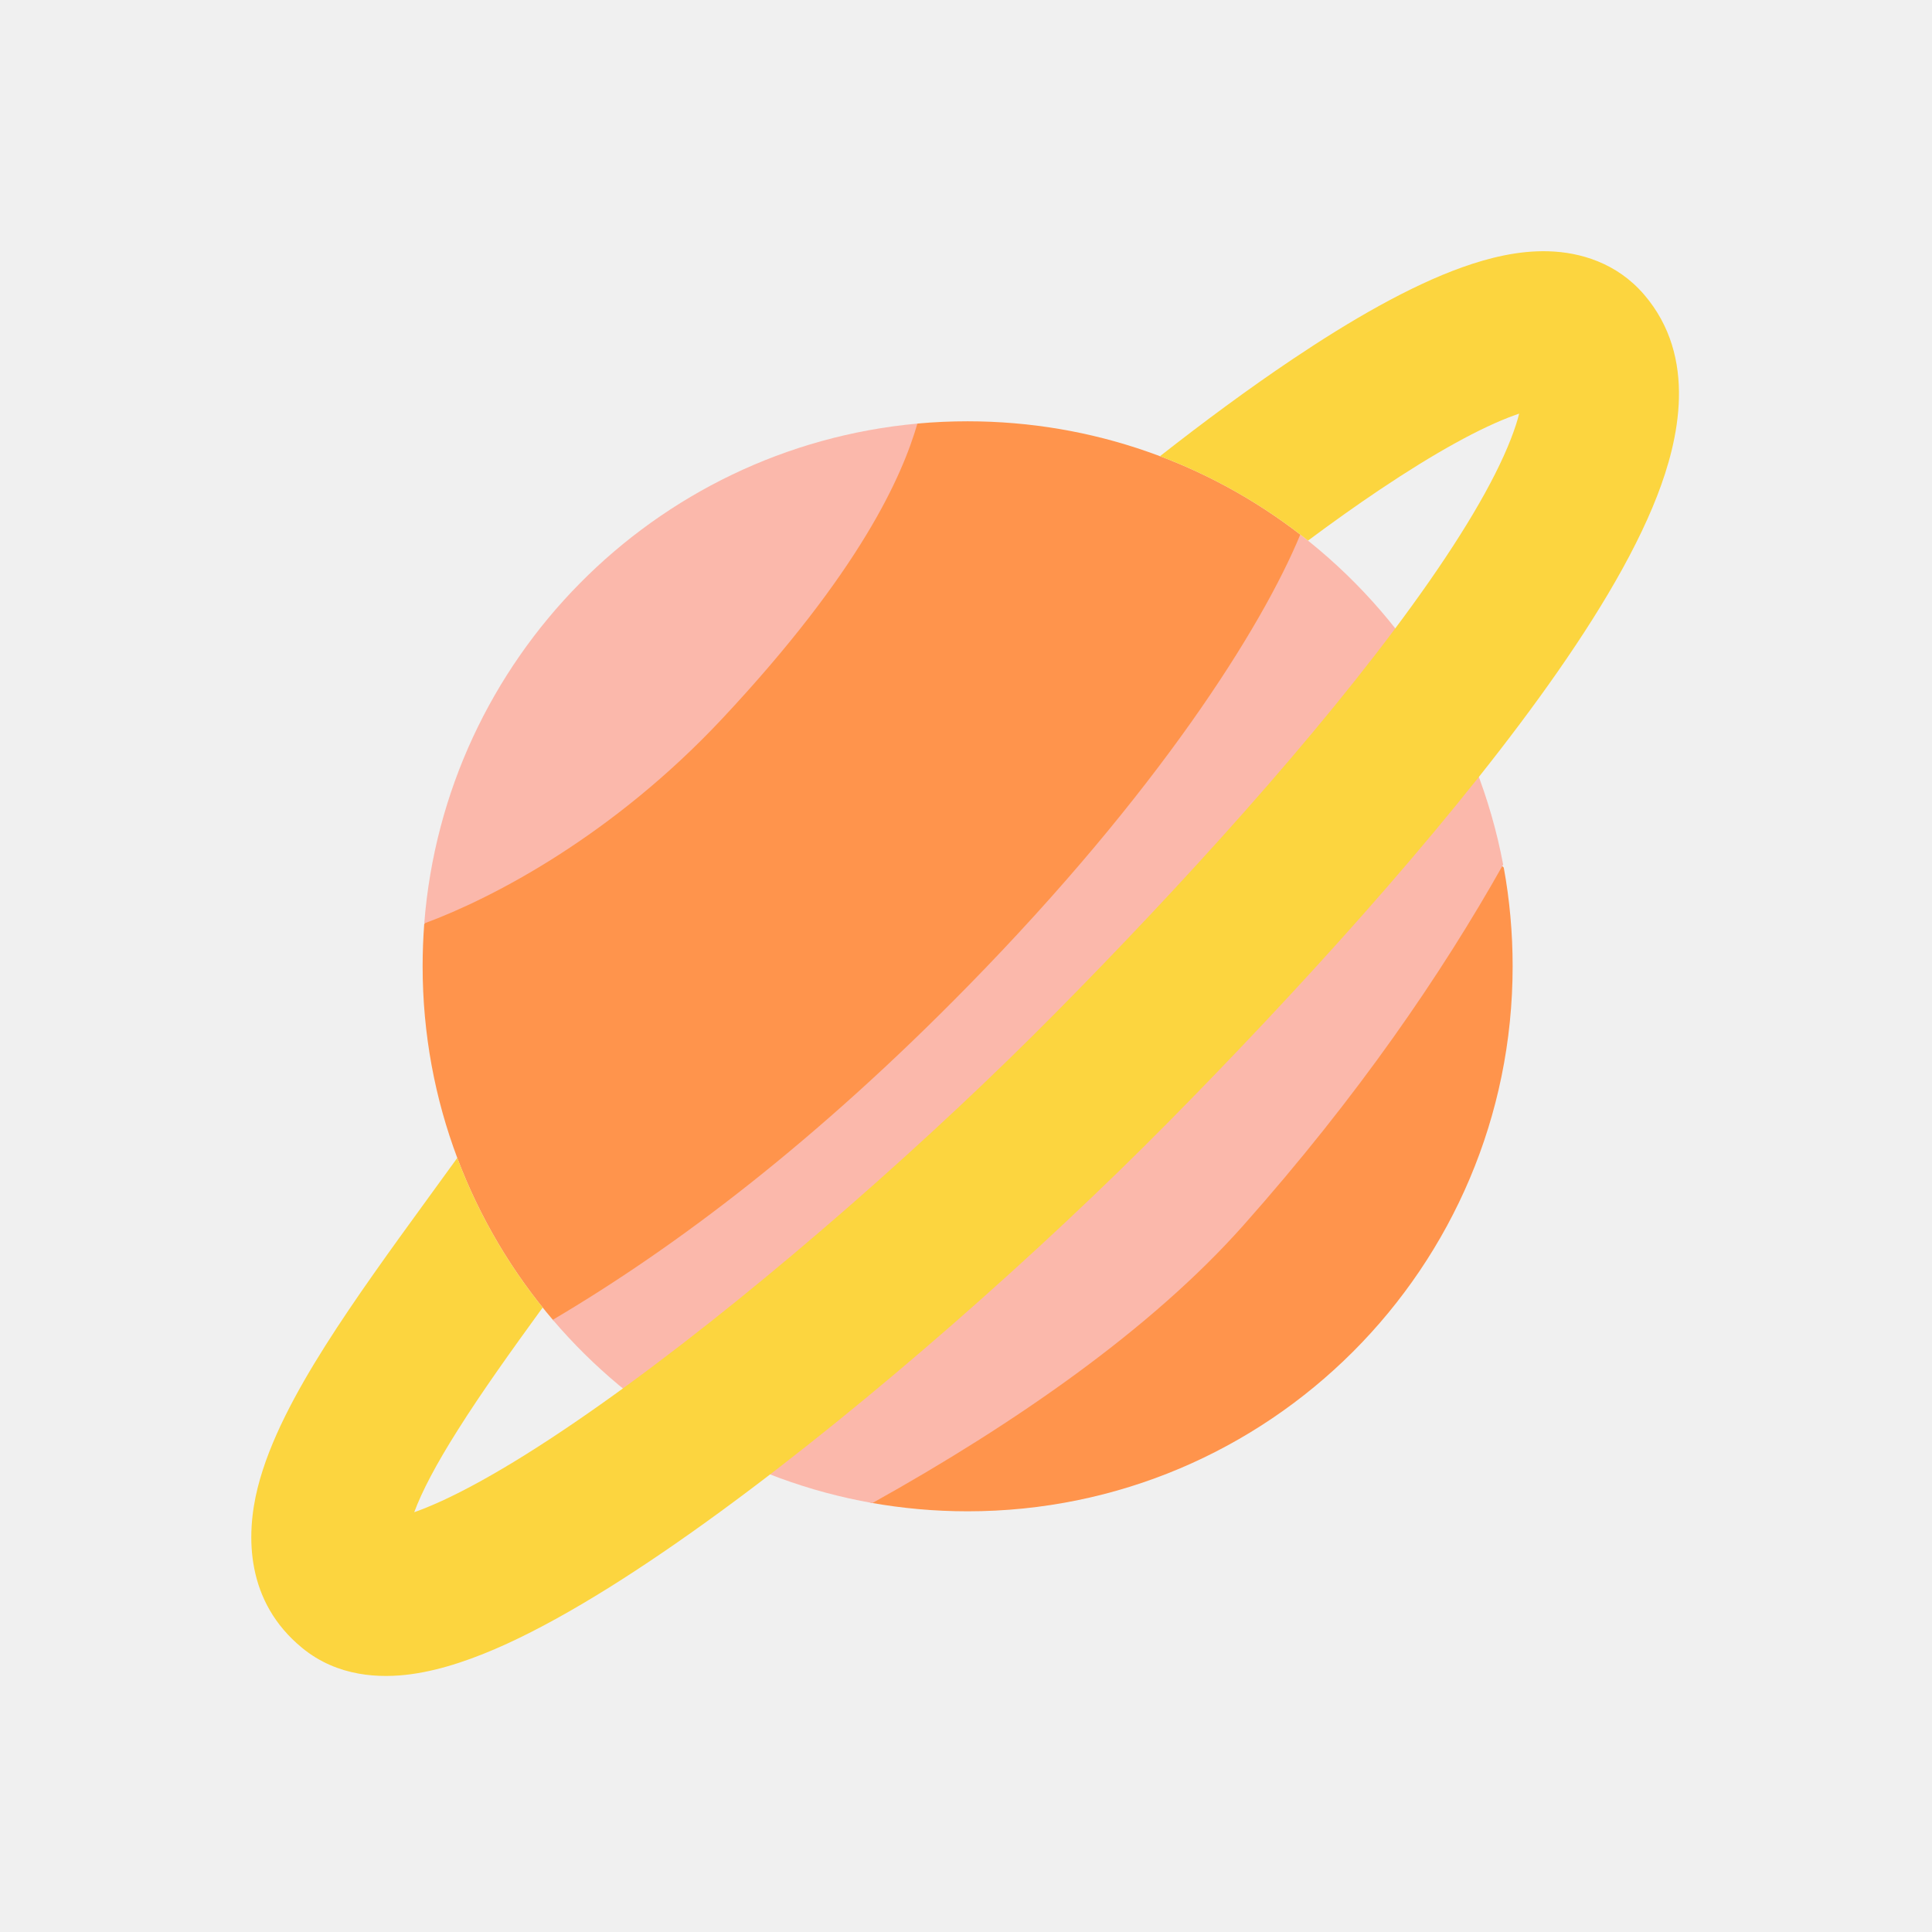
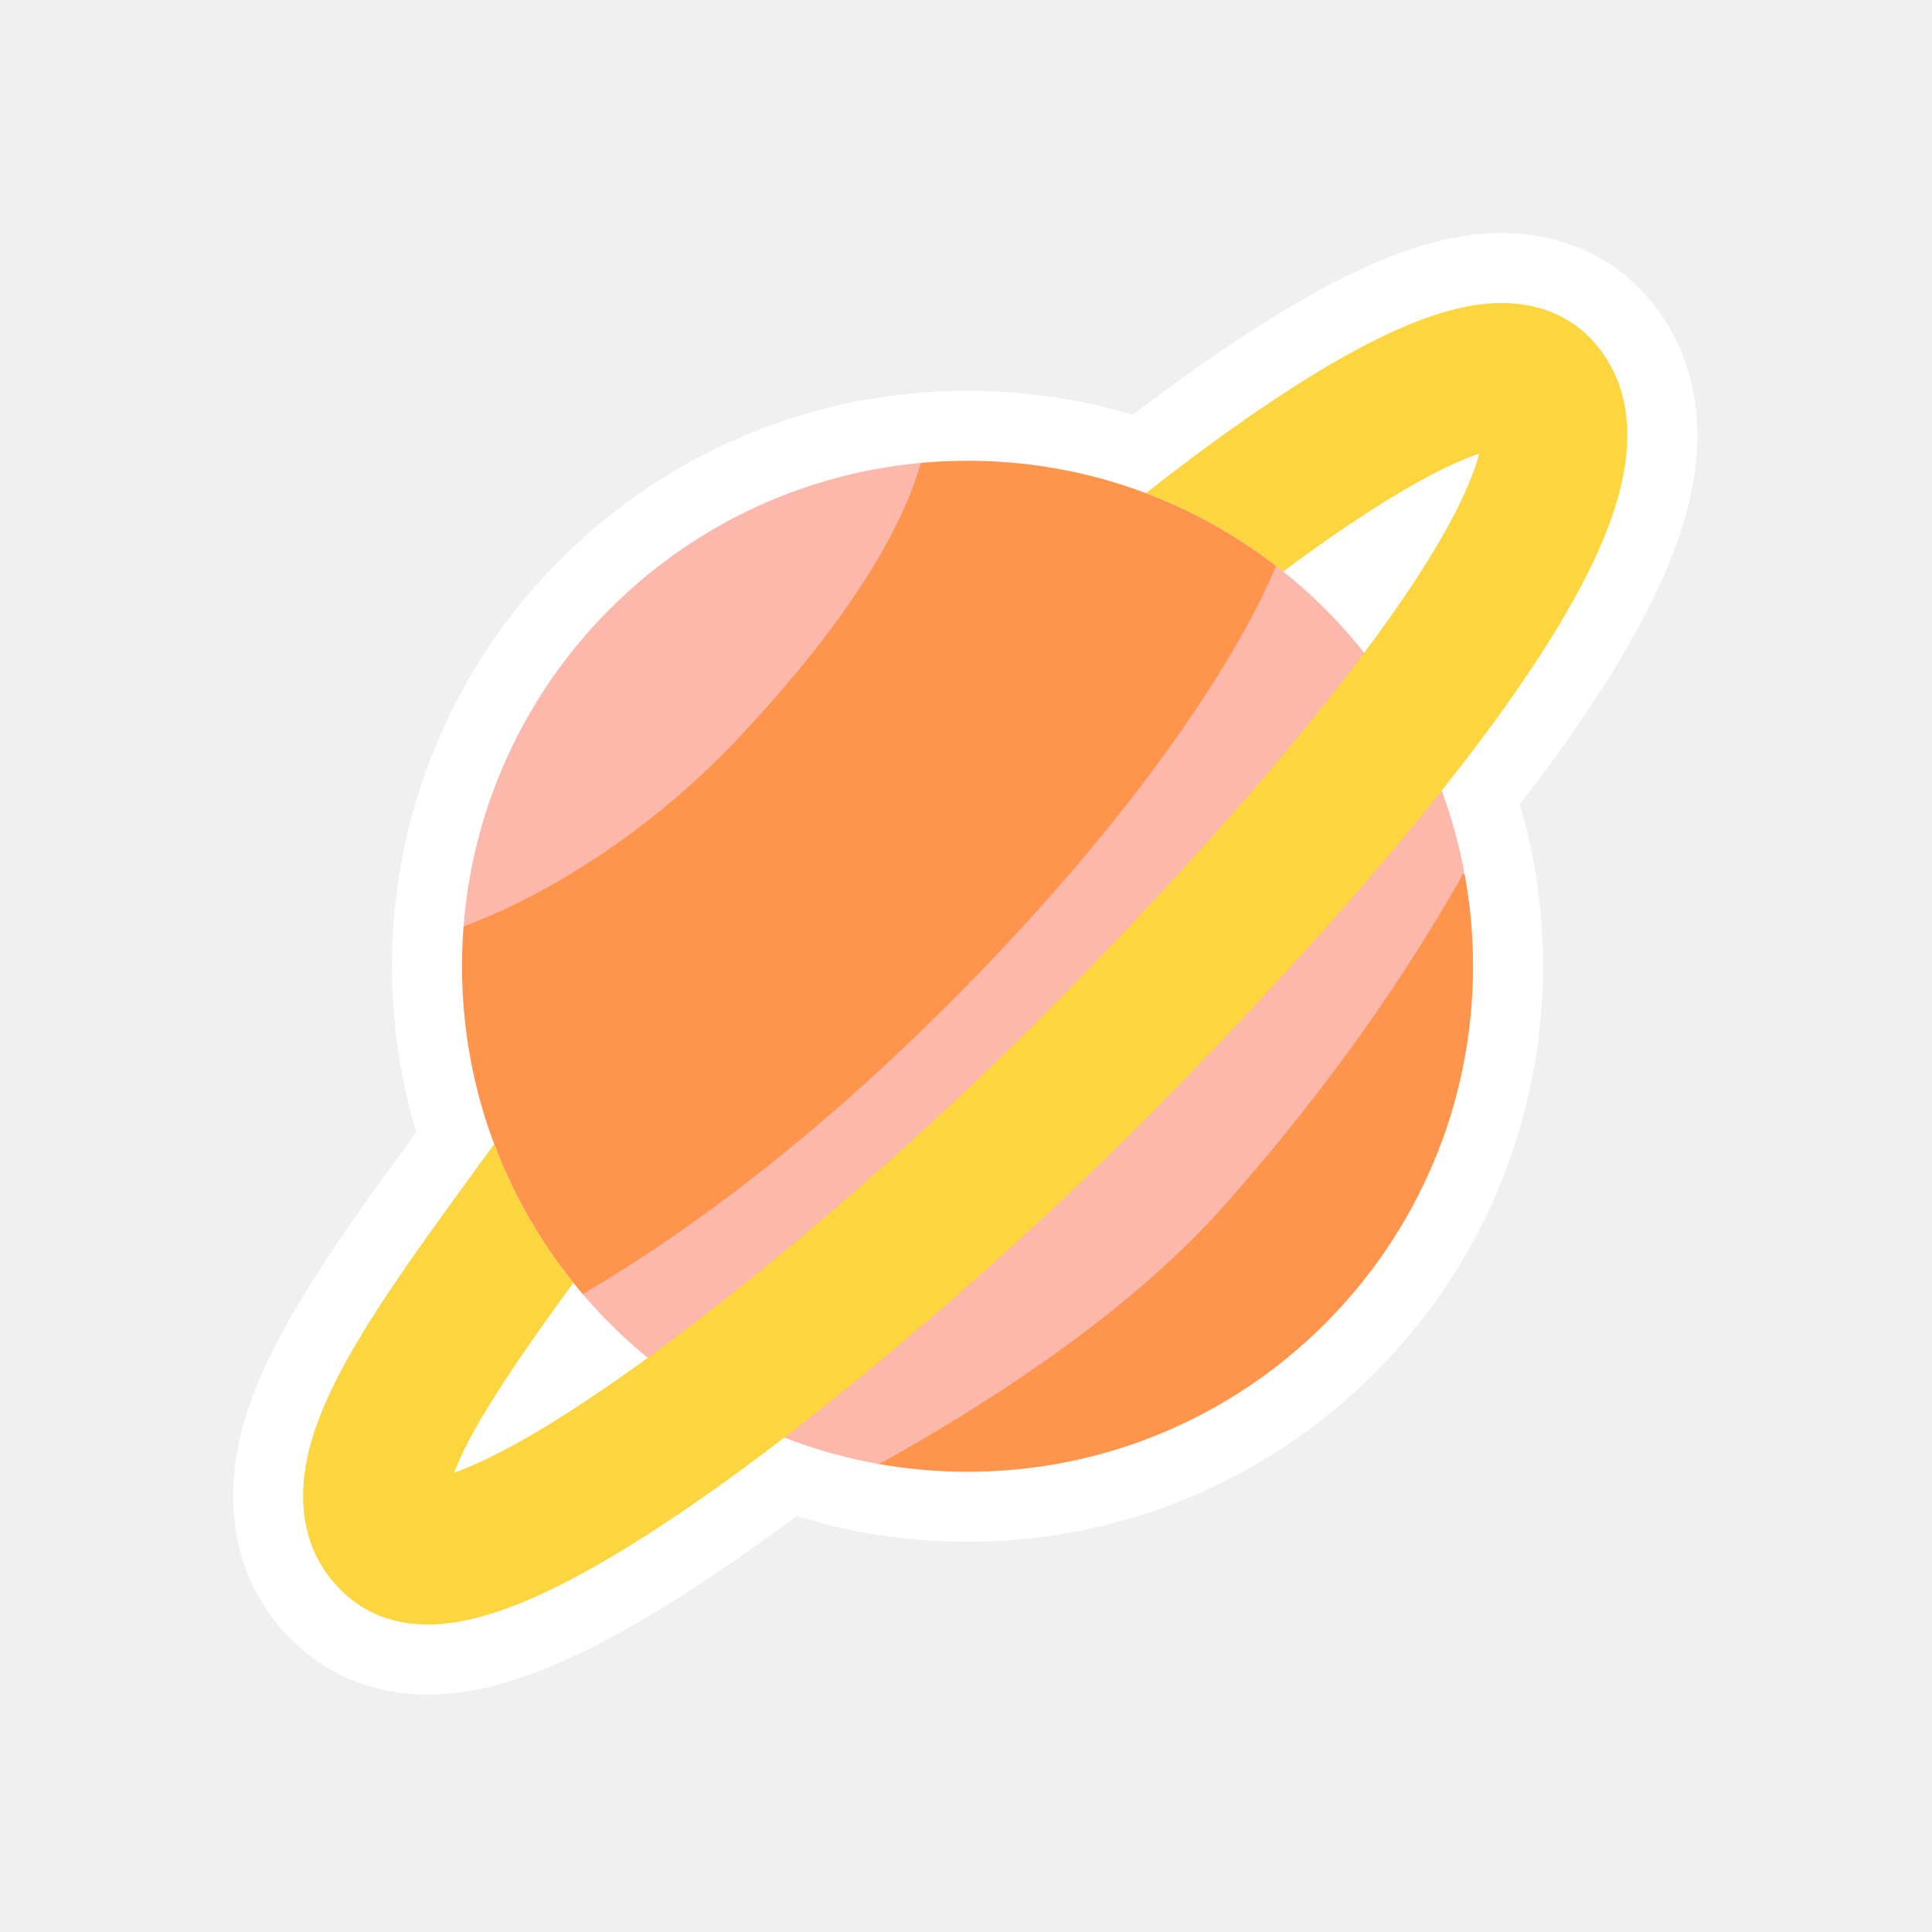
- <svg xmlns="http://www.w3.org/2000/svg" width="32" height="32" viewBox="0 0 32 32" fill="none">
+ <svg xmlns="http://www.w3.org/2000/svg" width="32" height="32" viewBox="-1.25 -1.25 34.5 34.5" fill="none">
+   <g data-outline="1" fill="#ffffff" stroke="#ffffff" stroke-width="2.5" stroke-linejoin="round" stroke-linecap="round">
+     <path d="M25.054 16.005C25.054 20.991 21.013 25.032 16.027 25.032C15.479 25.032 14.943 24.983 14.422 24.89C12.794 23.319 11 22.5 9.169 21.875C7.817 20.296 7 18.246 7 16.005C7 15.771 7.009 15.538 7.026 15.309C8.644 12.303 12.072 8.415 15.202 7.015C15.474 6.99 15.749 6.978 16.027 6.978C18.104 6.978 20.017 7.679 21.542 8.858C22.179 10.447 23.653 13.167 24.907 14.37C25.004 14.9 25.054 15.447 25.054 16.005Z" />
+     <path d="M11.957 11.909C10.156 13.83 8.184 14.868 7.027 15.295C7.368 10.916 10.833 7.414 15.195 7.016C14.943 7.884 14.254 9.457 11.957 11.909Z" />
+     <path d="M20.595 20.295C22.499 18.15 23.873 16.139 24.897 14.32C24.479 12.106 23.253 10.178 21.537 8.854C20.9 10.395 19.184 13.118 16.025 16.34C13.528 18.887 11.227 20.637 9.156 21.86C10.488 23.422 12.343 24.524 14.45 24.895C16.805 23.583 19.065 22.018 20.595 20.295Z" />
+     <path d="M27.231 4.879C26.779 4.353 26.17 4.177 25.647 4.162C25.151 4.147 24.657 4.271 24.222 4.426C23.347 4.738 22.363 5.309 21.411 5.948C20.686 6.434 19.938 6.987 19.213 7.556C20.107 7.893 20.932 8.368 21.665 8.954C22.067 8.655 22.468 8.369 22.859 8.107C23.757 7.505 24.528 7.077 25.096 6.874C25.119 6.866 25.141 6.859 25.162 6.851C25.135 6.961 25.092 7.098 25.025 7.27C24.745 7.991 24.184 8.932 23.392 10.025C21.823 12.194 19.543 14.694 17.483 16.777C15.487 18.797 12.77 21.206 10.387 22.946C9.188 23.822 8.127 24.489 7.313 24.862C7.139 24.941 6.989 25.002 6.861 25.047C6.986 24.707 7.223 24.253 7.586 23.68C7.978 23.058 8.462 22.381 8.988 21.657C8.394 20.918 7.913 20.083 7.574 19.179C7.43 19.379 7.284 19.58 7.136 19.782L7.065 19.88C6.479 20.685 5.878 21.515 5.387 22.291C4.91 23.046 4.463 23.864 4.268 24.641C4.067 25.442 4.074 26.532 5.005 27.295C5.595 27.779 6.303 27.799 6.808 27.73C7.331 27.659 7.876 27.464 8.396 27.226C9.445 26.745 10.671 25.959 11.921 25.046C14.435 23.209 17.257 20.705 19.333 18.605C21.425 16.487 23.813 13.877 25.498 11.55C26.334 10.395 27.048 9.242 27.448 8.212C27.803 7.298 28.126 5.922 27.231 4.879ZM6.758 25.452C6.759 25.46 6.759 25.464 6.759 25.464C6.758 25.464 6.758 25.461 6.758 25.452Z" />
+   </g>
  <path d="M25.054 16.005C25.054 20.991 21.013 25.032 16.027 25.032C15.479 25.032 14.943 24.983 14.422 24.89C12.794 23.319 11 22.5 9.169 21.875C7.817 20.296 7 18.246 7 16.005C7 15.771 7.009 15.538 7.026 15.309C8.644 12.303 12.072 8.415 15.202 7.015C15.474 6.99 15.749 6.978 16.027 6.978C18.104 6.978 20.017 7.679 21.542 8.858C22.179 10.447 23.653 13.167 24.907 14.37C25.004 14.9 25.054 15.447 25.054 16.005Z" fill="#FF944C" />
  <path d="M11.957 11.909C10.156 13.83 8.184 14.868 7.027 15.295C7.368 10.916 10.833 7.414 15.195 7.016C14.943 7.884 14.254 9.457 11.957 11.909Z" fill="#FBB8AB" />
  <path d="M20.595 20.295C22.499 18.15 23.873 16.139 24.897 14.32C24.479 12.106 23.253 10.178 21.537 8.854C20.9 10.395 19.184 13.118 16.025 16.34C13.528 18.887 11.227 20.637 9.156 21.86C10.488 23.422 12.343 24.524 14.45 24.895C16.805 23.583 19.065 22.018 20.595 20.295Z" fill="#FBB8AB" />
  <path d="M27.231 4.879C26.779 4.353 26.17 4.177 25.647 4.162C25.151 4.147 24.657 4.271 24.222 4.426C23.347 4.738 22.363 5.309 21.411 5.948C20.686 6.434 19.938 6.987 19.213 7.556C20.107 7.893 20.932 8.368 21.665 8.954C22.067 8.655 22.468 8.369 22.859 8.107C23.757 7.505 24.528 7.077 25.096 6.874C25.119 6.866 25.141 6.859 25.162 6.851C25.135 6.961 25.092 7.098 25.025 7.27C24.745 7.991 24.184 8.932 23.392 10.025C21.823 12.194 19.543 14.694 17.483 16.777C15.487 18.797 12.77 21.206 10.387 22.946C9.188 23.822 8.127 24.489 7.313 24.862C7.139 24.941 6.989 25.002 6.861 25.047C6.986 24.707 7.223 24.253 7.586 23.68C7.978 23.058 8.462 22.381 8.988 21.657C8.394 20.918 7.913 20.083 7.574 19.179C7.43 19.379 7.284 19.58 7.136 19.782L7.065 19.88C6.479 20.685 5.878 21.515 5.387 22.291C4.91 23.046 4.463 23.864 4.268 24.641C4.067 25.442 4.074 26.532 5.005 27.295C5.595 27.779 6.303 27.799 6.808 27.73C7.331 27.659 7.876 27.464 8.396 27.226C9.445 26.745 10.671 25.959 11.921 25.046C14.435 23.209 17.257 20.705 19.333 18.605C21.425 16.487 23.813 13.877 25.498 11.55C26.334 10.395 27.048 9.242 27.448 8.212C27.803 7.298 28.126 5.922 27.231 4.879ZM6.758 25.452C6.759 25.46 6.759 25.464 6.759 25.464C6.758 25.464 6.758 25.461 6.758 25.452Z" fill="#FCD53F" />
</svg>
